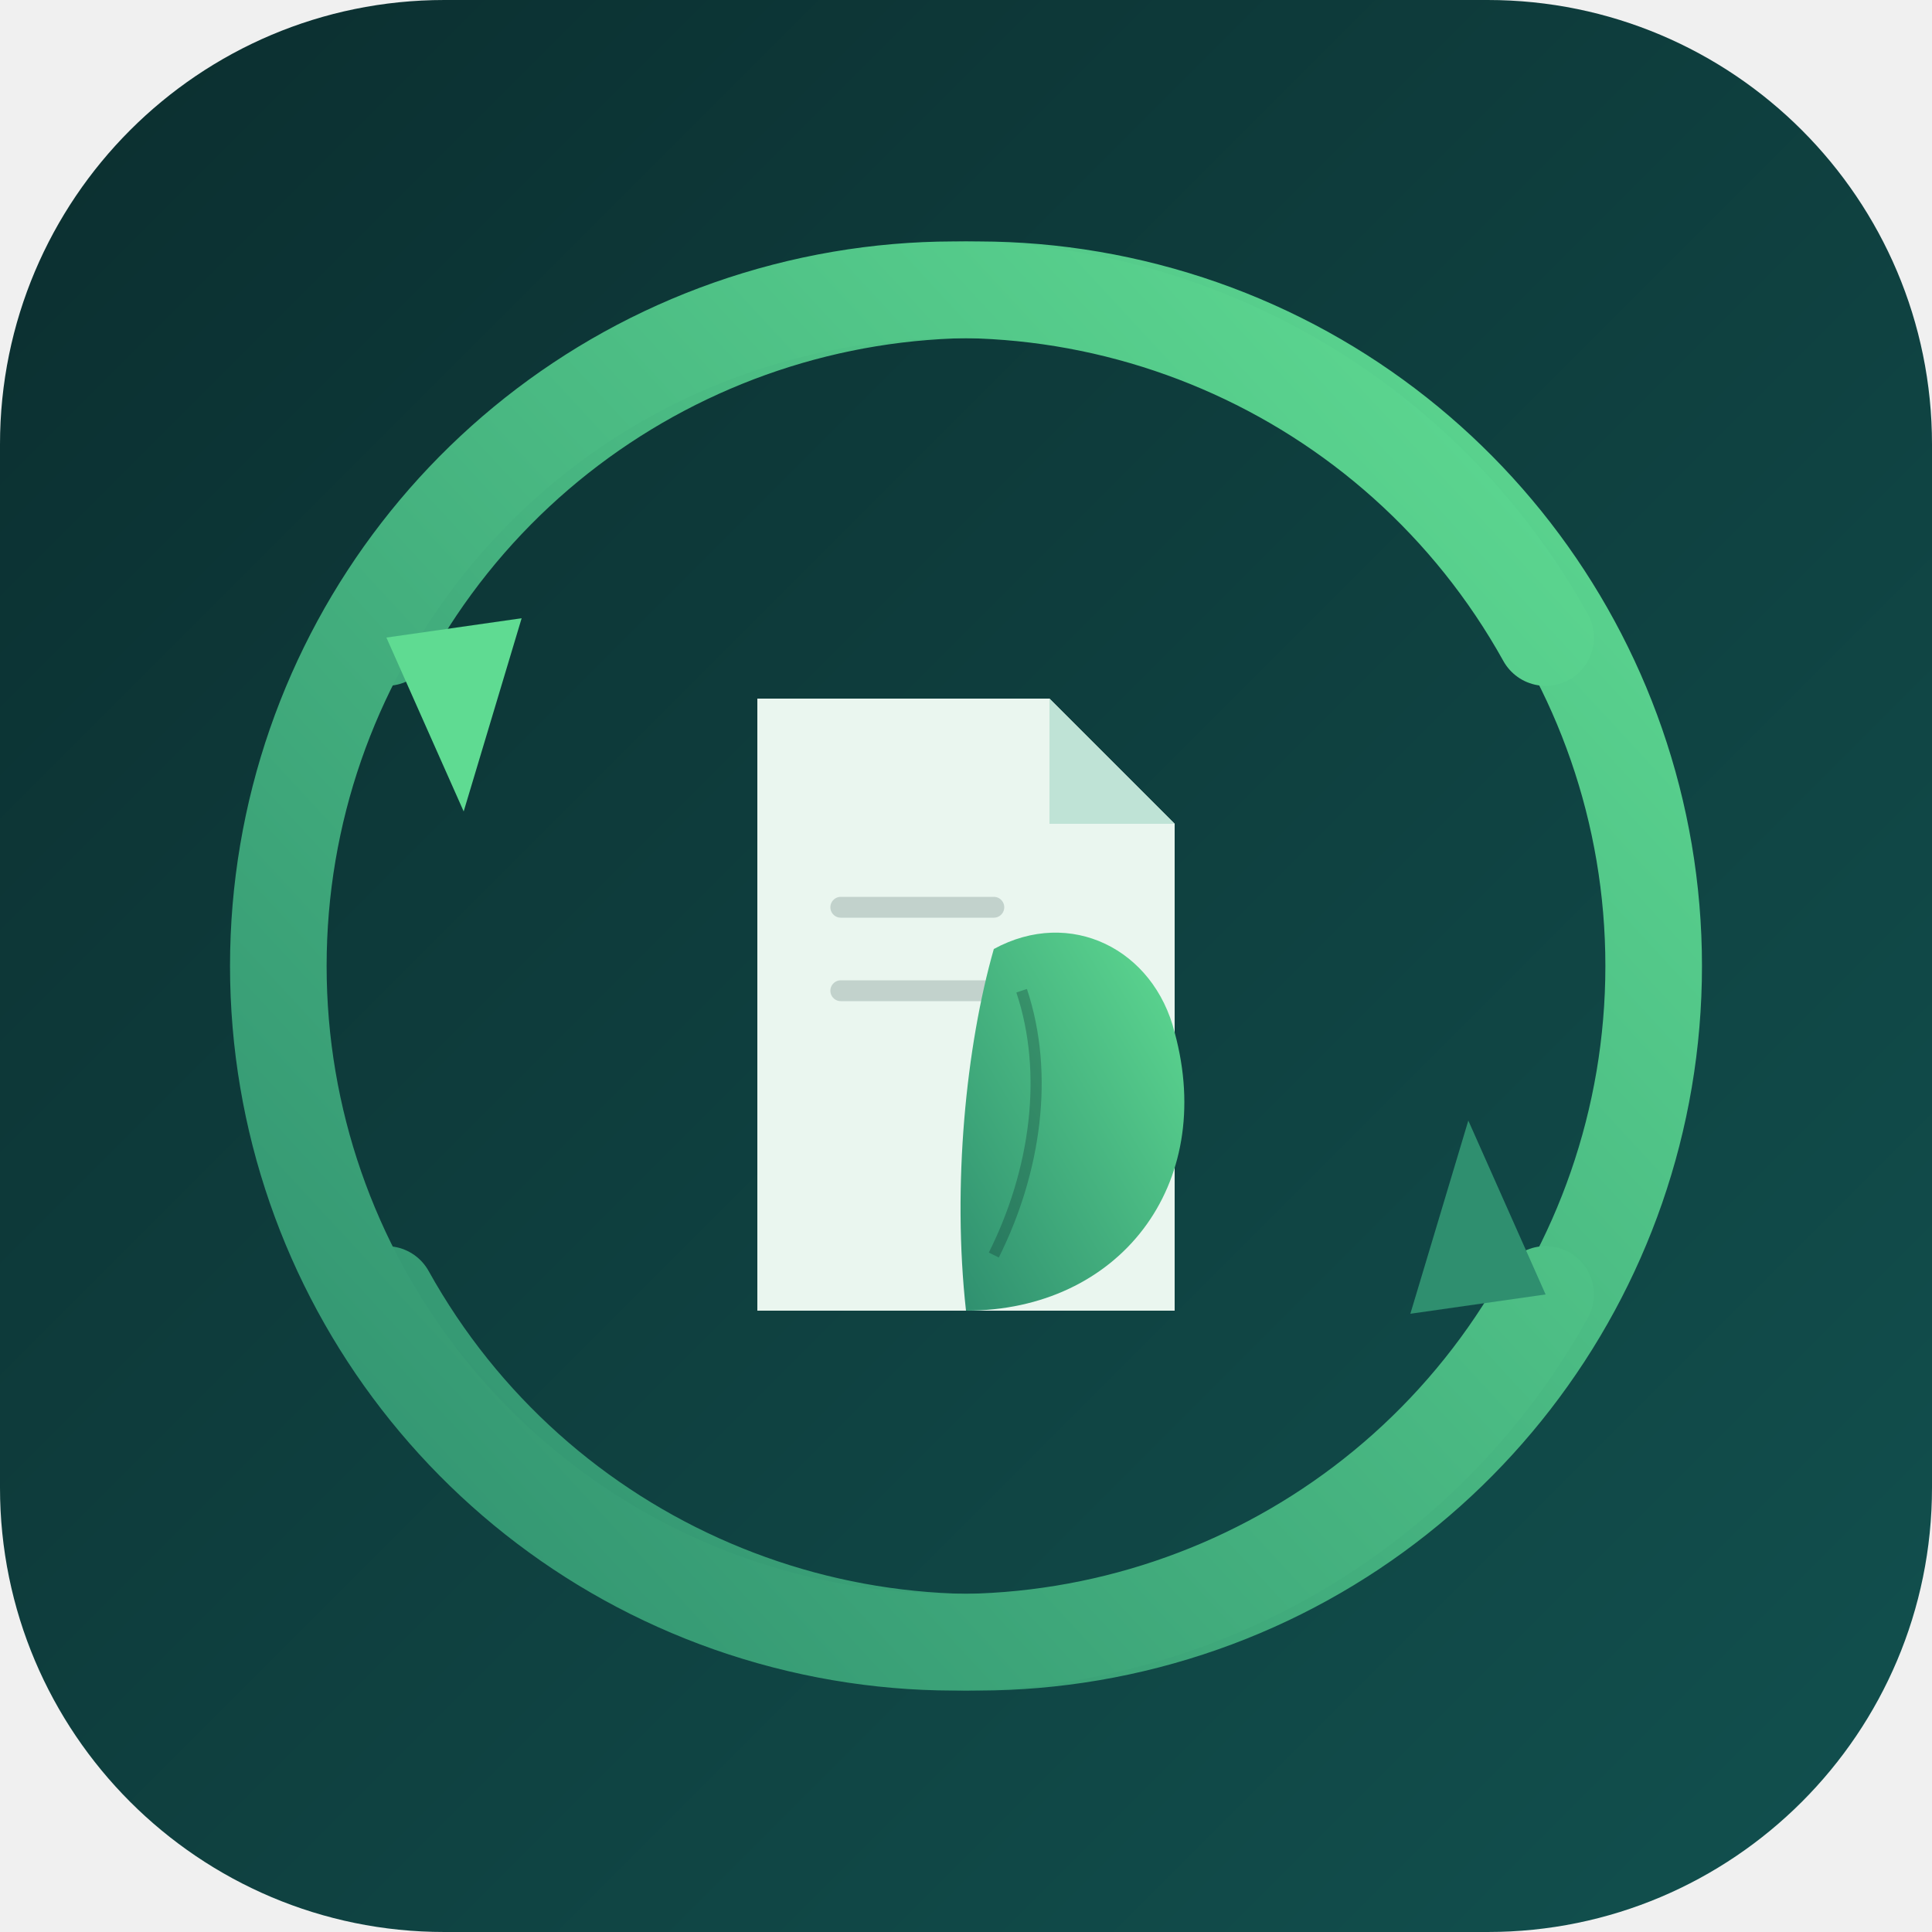
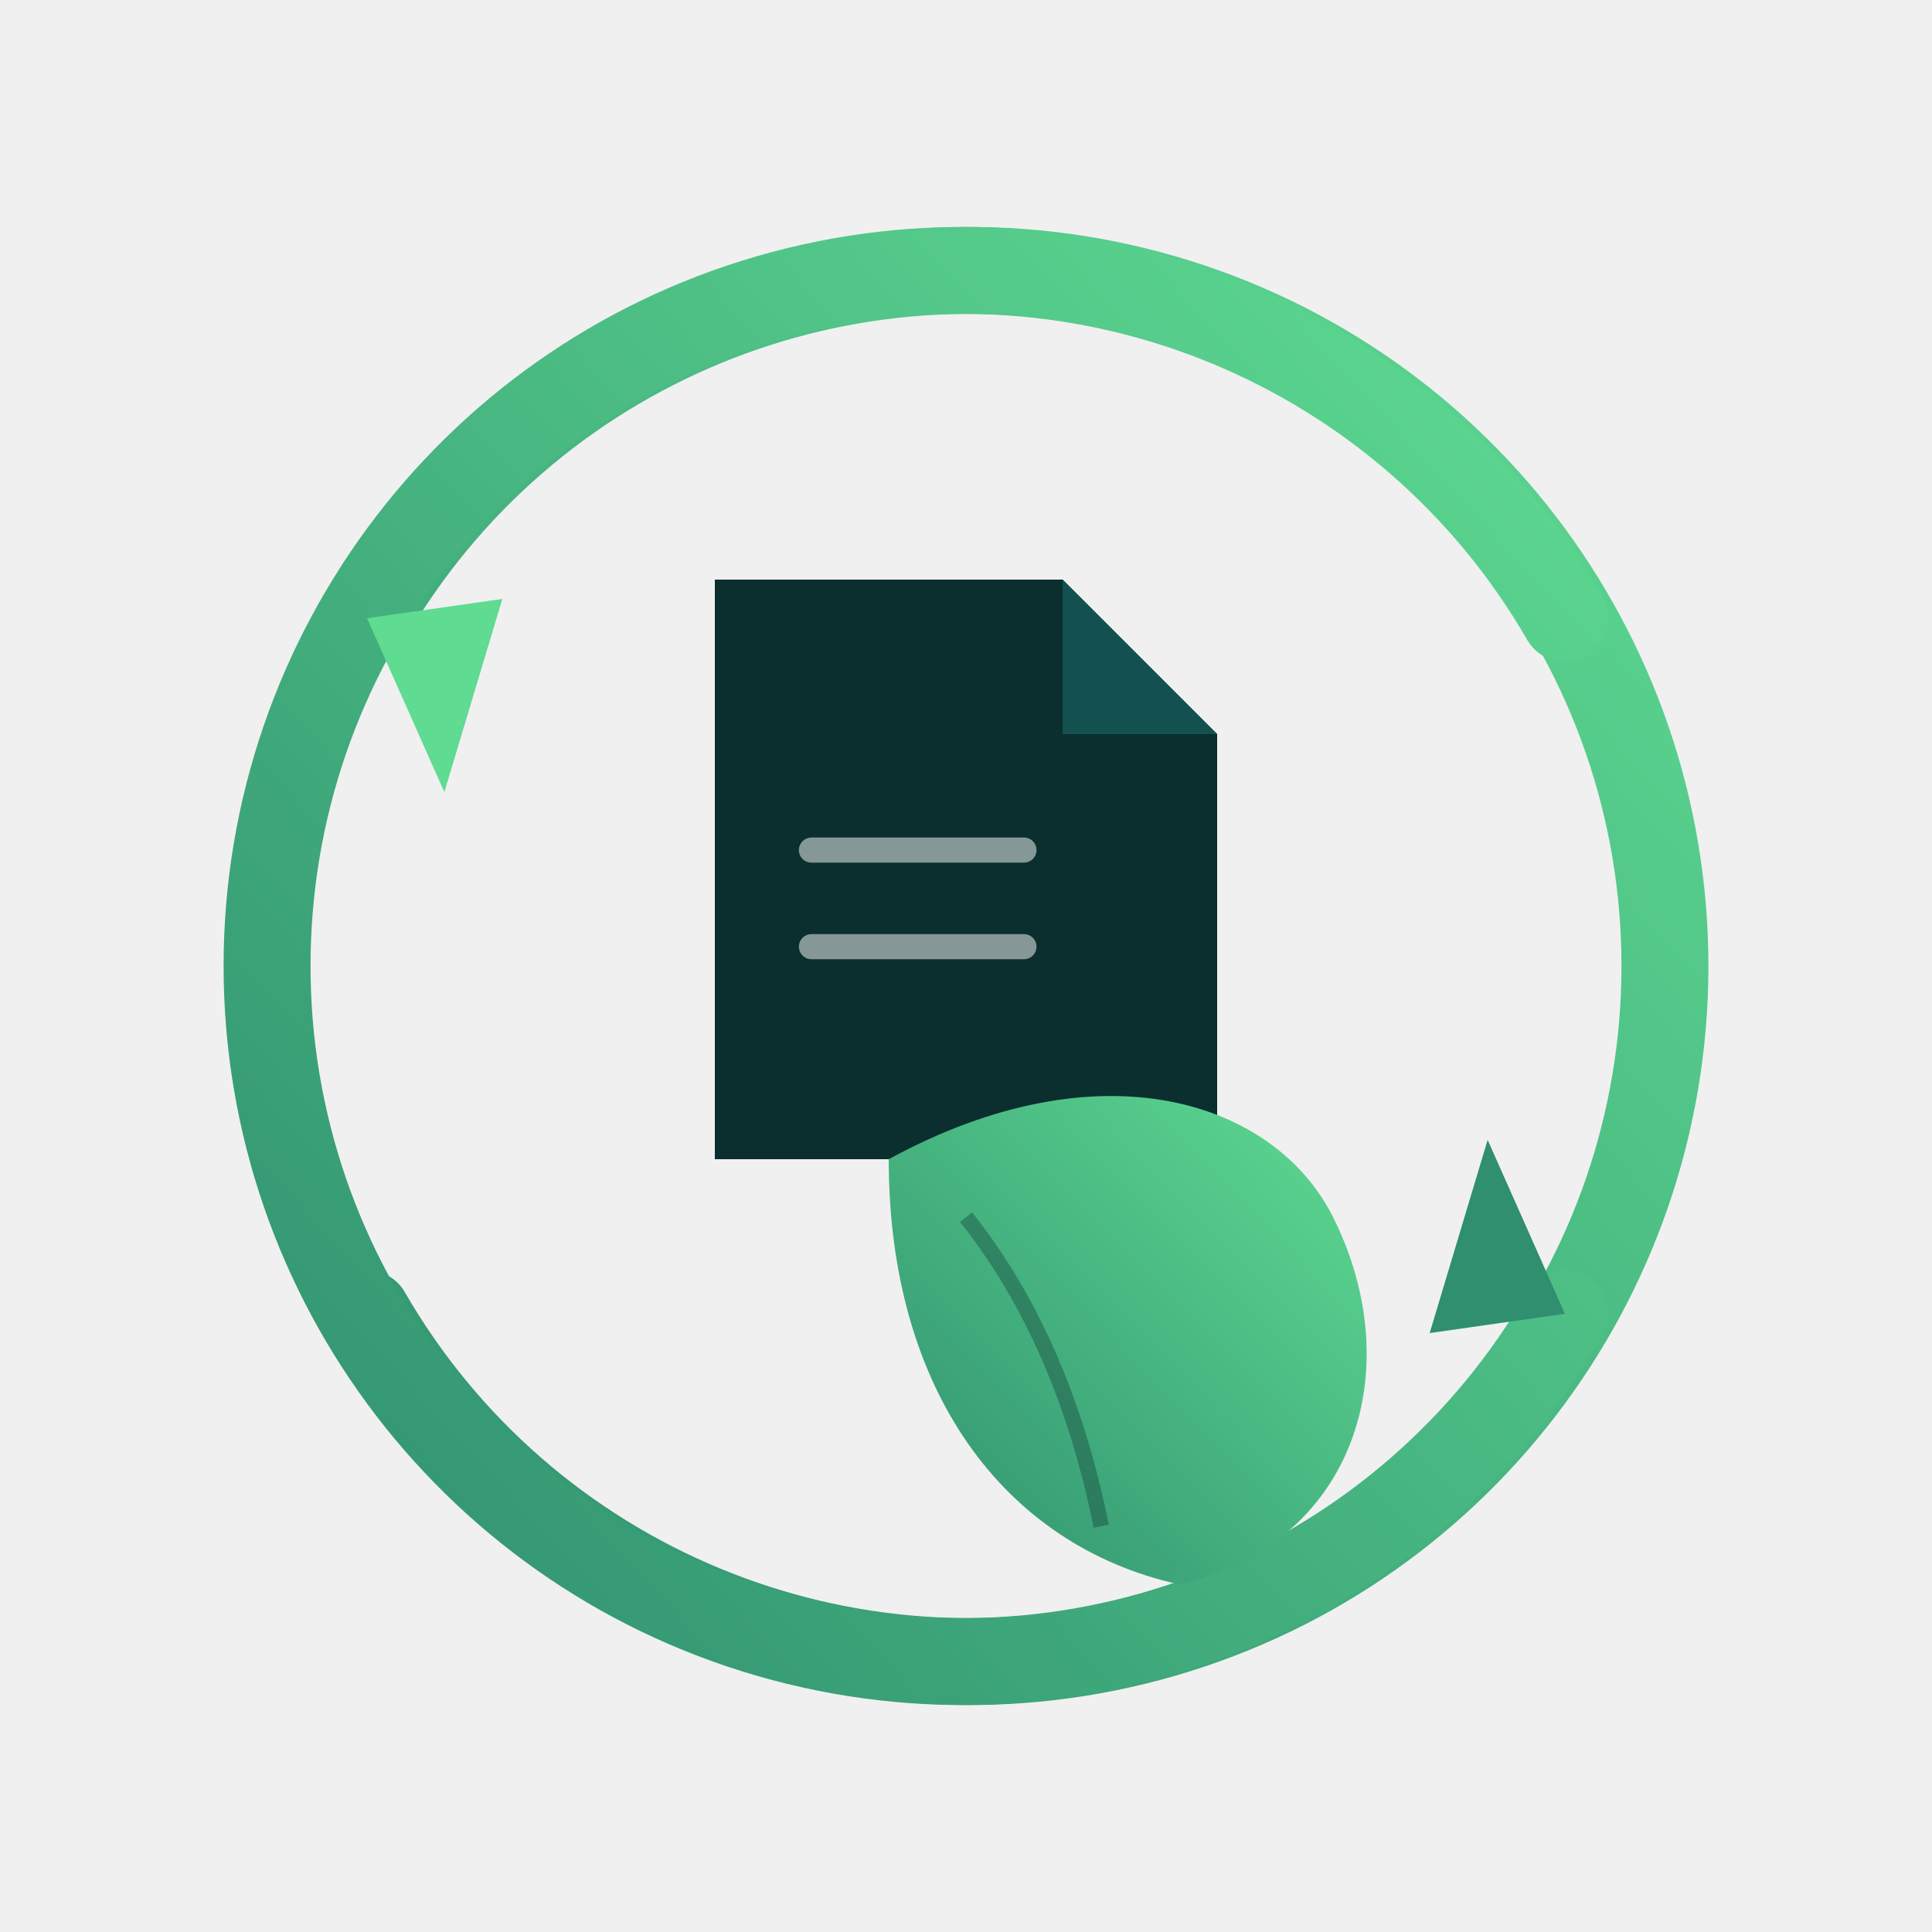
<svg xmlns="http://www.w3.org/2000/svg" viewBox="0 0 200 200">
  <defs>
-     <linearGradient id="badgeGrad" x1="0%" y1="0%" x2="100%" y2="100%">
-       <stop offset="0%" stop-color="#0B2E2F" />
-       <stop offset="100%" stop-color="#12514F" />
-     </linearGradient>
    <linearGradient id="ringGrad" x1="0%" y1="100%" x2="100%" y2="0%">
      <stop offset="0%" stop-color="#2F8F6F" />
      <stop offset="100%" stop-color="#5FDB92" />
    </linearGradient>
    <linearGradient id="leafGrad" x1="0%" y1="100%" x2="100%" y2="0%">
      <stop offset="0%" stop-color="#2F8F6F" />
      <stop offset="100%" stop-color="#5FDB92" />
    </linearGradient>
  </defs>
-   <rect width="200" height="200" rx="46" fill="url(#badgeGrad)" />
  <g transform="translate(100,100)">
-     <path d="M -60 -34 A 70 70 0 1 1 -60 34" fill="none" stroke="url(#ringGrad)" stroke-width="10" stroke-linecap="round" />
-     <path d="M 60 34 A 70 70 0 1 1 60 -34" fill="none" stroke="url(#ringGrad)" stroke-width="10" stroke-linecap="round" />
-     <polygon points="-60,-34 -46,-36 -52,-16" fill="#5FDB92" />
-     <polygon points="60,34 46,36 52,16" fill="#2F8F6F" />
-     <g transform="translate(0,4) scale(0.72)">
-       <path d="M-30,-44 L12,-44 L30,-26 L30,44 L-30,44 Z" fill="#EAF6EF" />
-       <path d="M12,-44 L30,-26 L12,-26 Z" fill="#BFE3D6" />
-       <line x1="-18" y1="-14" x2="4" y2="-14" stroke="#0B2E2F" stroke-width="3" opacity="0.18" stroke-linecap="round" />
-       <line x1="-18" y1="-2" x2="4" y2="-2" stroke="#0B2E2F" stroke-width="3" opacity="0.18" stroke-linecap="round" />
-       <path d="M0,44 C22,44 36,26 30,4 C27,-8 15,-14 4,-8 C0,6 -2,26 0,44 Z" fill="url(#leafGrad)" />
-       <path d="M4,36 C10,24 12,10 8,-2" stroke="#0B2E2F" stroke-width="1.6" opacity="0.3" fill="none" />
-     </g>
+     <path d="M -62 -36 A 72 72 0 1 1 -62 36" fill="none" stroke="url(#ringGrad)" stroke-width="9" stroke-linecap="round" />
+     <path d="M 62 36 A 72 72 0 1 1 62 -36" fill="none" stroke="url(#ringGrad)" stroke-width="9" stroke-linecap="round" />
+     <polygon points="-62,-36 -48,-38 -54,-18" fill="#5FDB92" />
+     <polygon points="62,36 48,38 54,18" fill="#2F8F6F" />
+     <path d="M-26,-40 L10,-40 L26,-24 L26,20 L-26,20 Z" fill="#0B2E2F" />
+     <path d="M10,-40 L26,-24 L10,-24 Z" fill="#12514F" />
+     <line x1="-16" y1="-12" x2="6" y2="-12" stroke="#FFFFFF" stroke-width="2.6" opacity="0.5" stroke-linecap="round" />
+     <line x1="-16" y1="-2" x2="6" y2="-2" stroke="#FFFFFF" stroke-width="2.6" opacity="0.5" stroke-linecap="round" />
+     <path d="M-8,20 C-8,44 4,60 22,64 C40,60 46,42 38,26 C32,14 14,8 -8,20 Z" fill="url(#leafGrad)" />
+     <path d="M0,26 C8,36 12,48 14,58" stroke="#0B2E2F" stroke-width="1.6" opacity="0.35" fill="none" />
  </g>
</svg>
